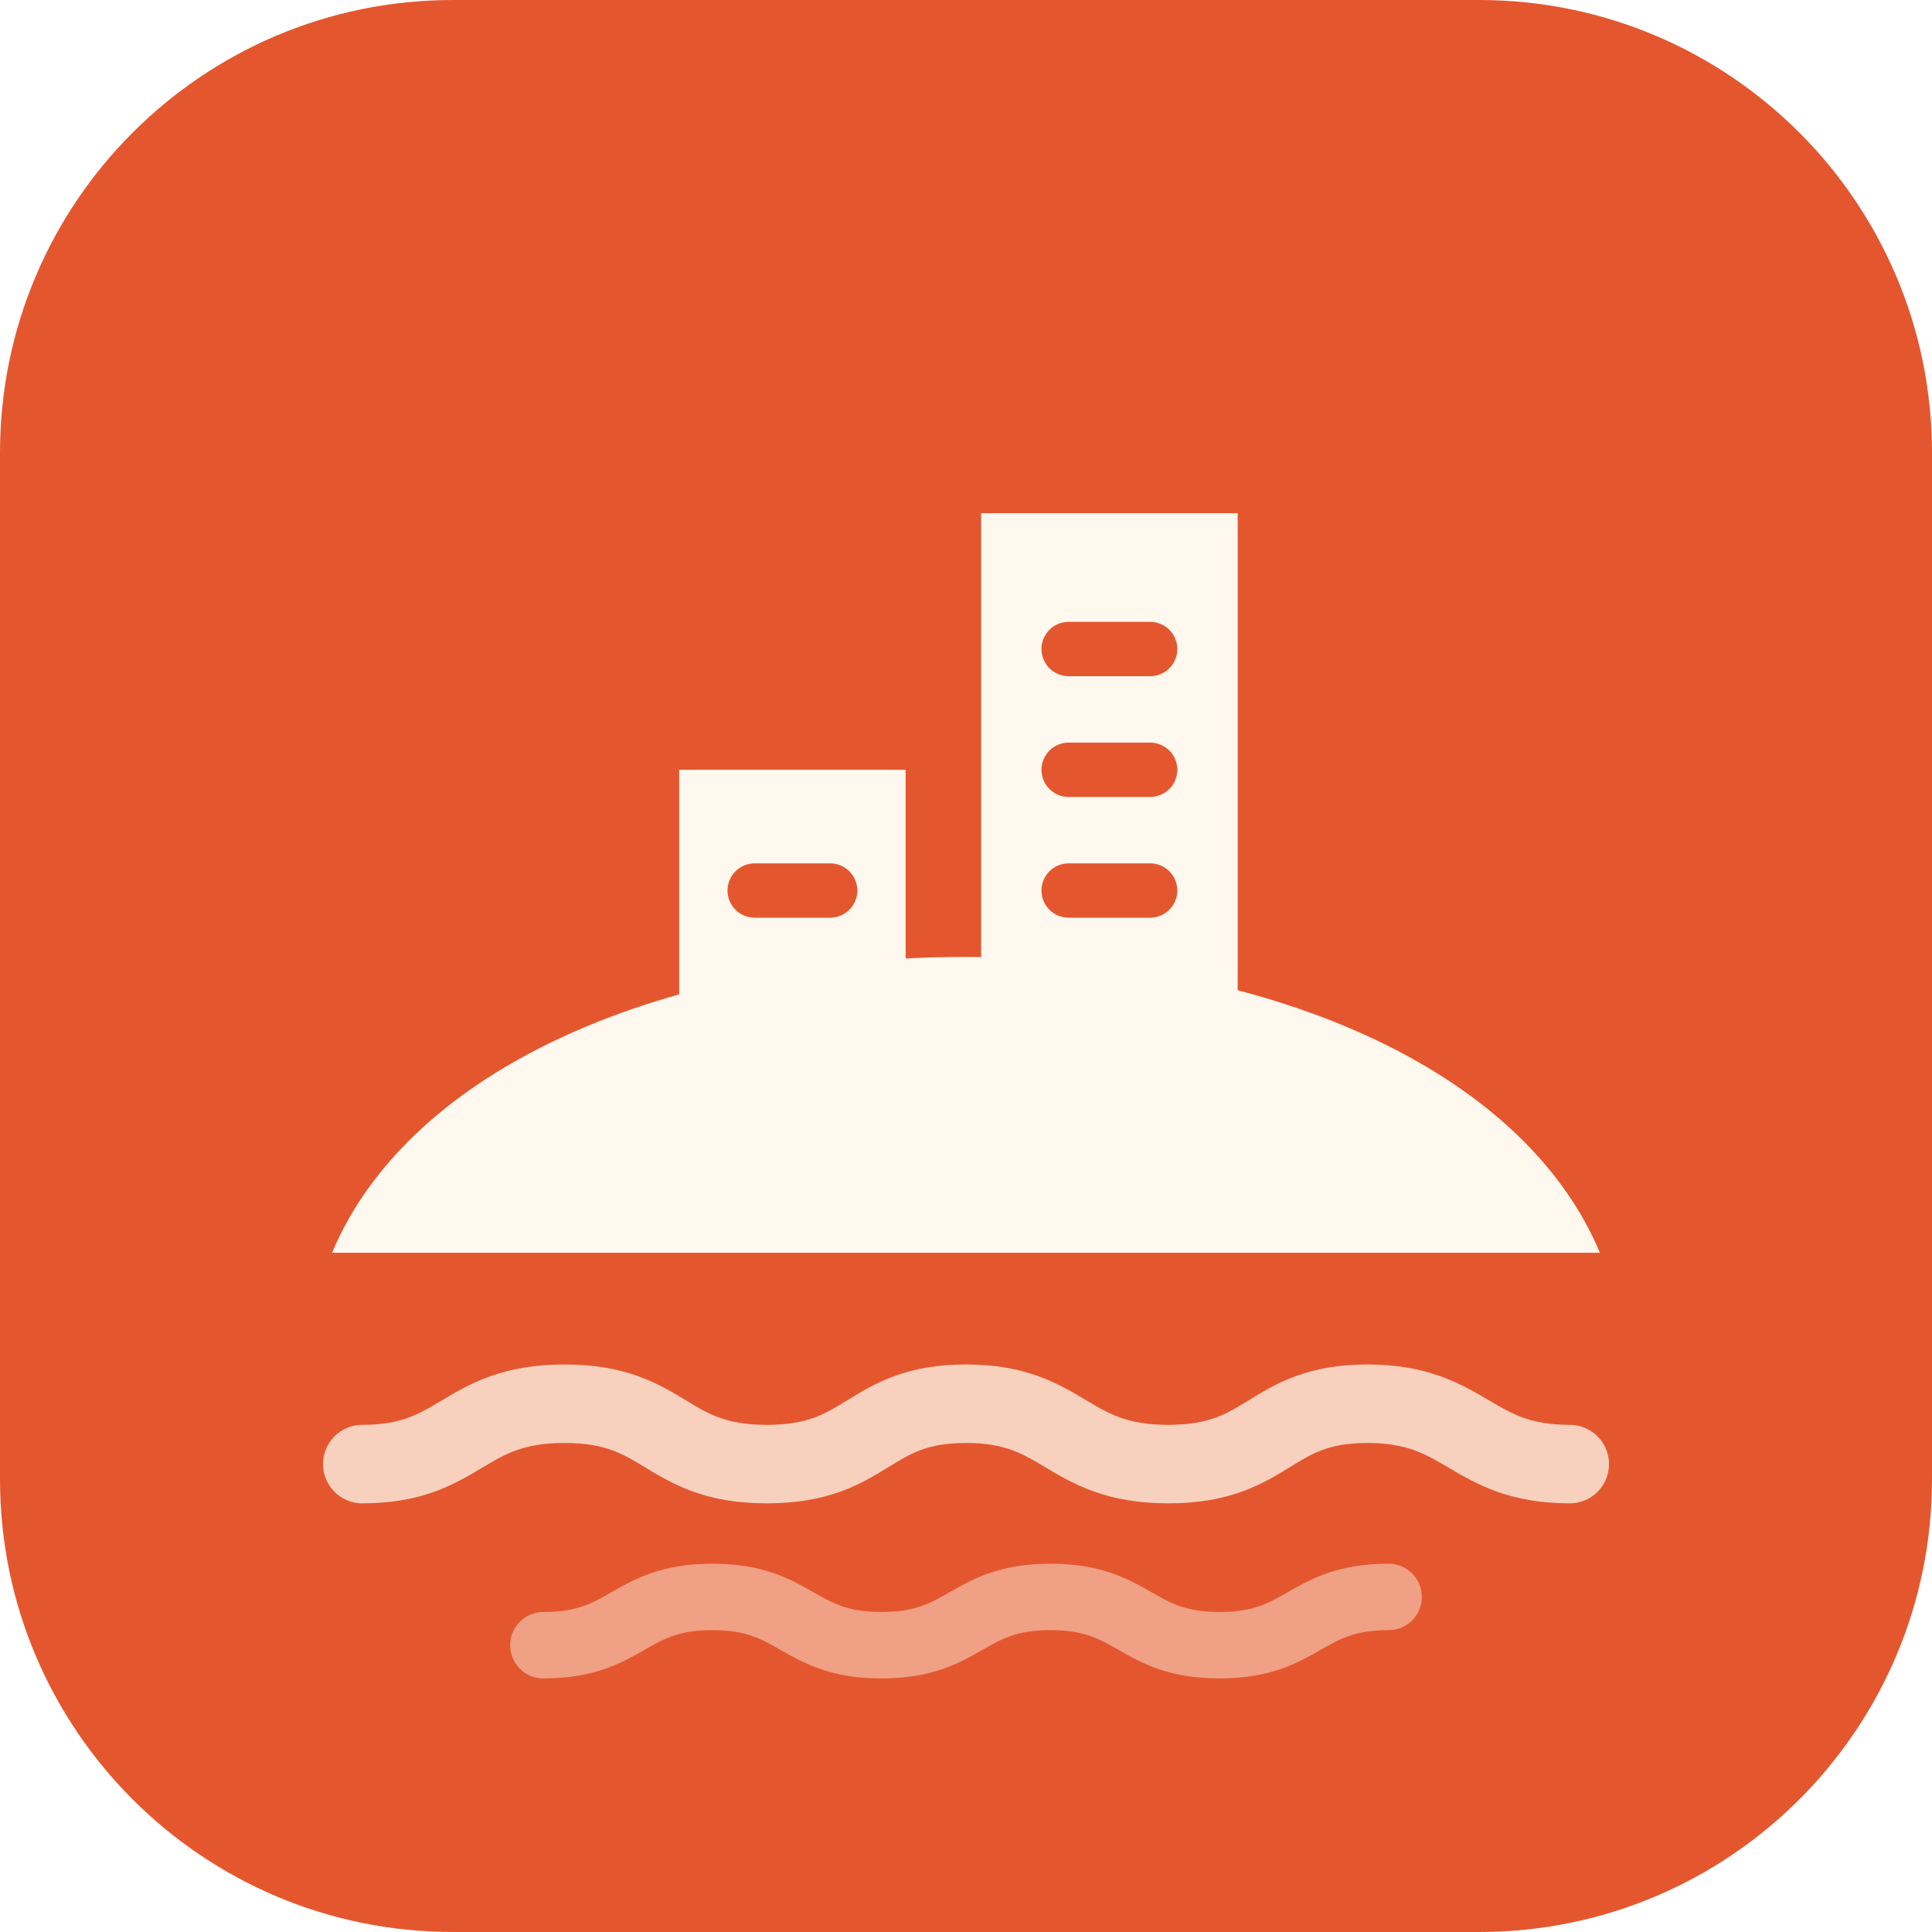
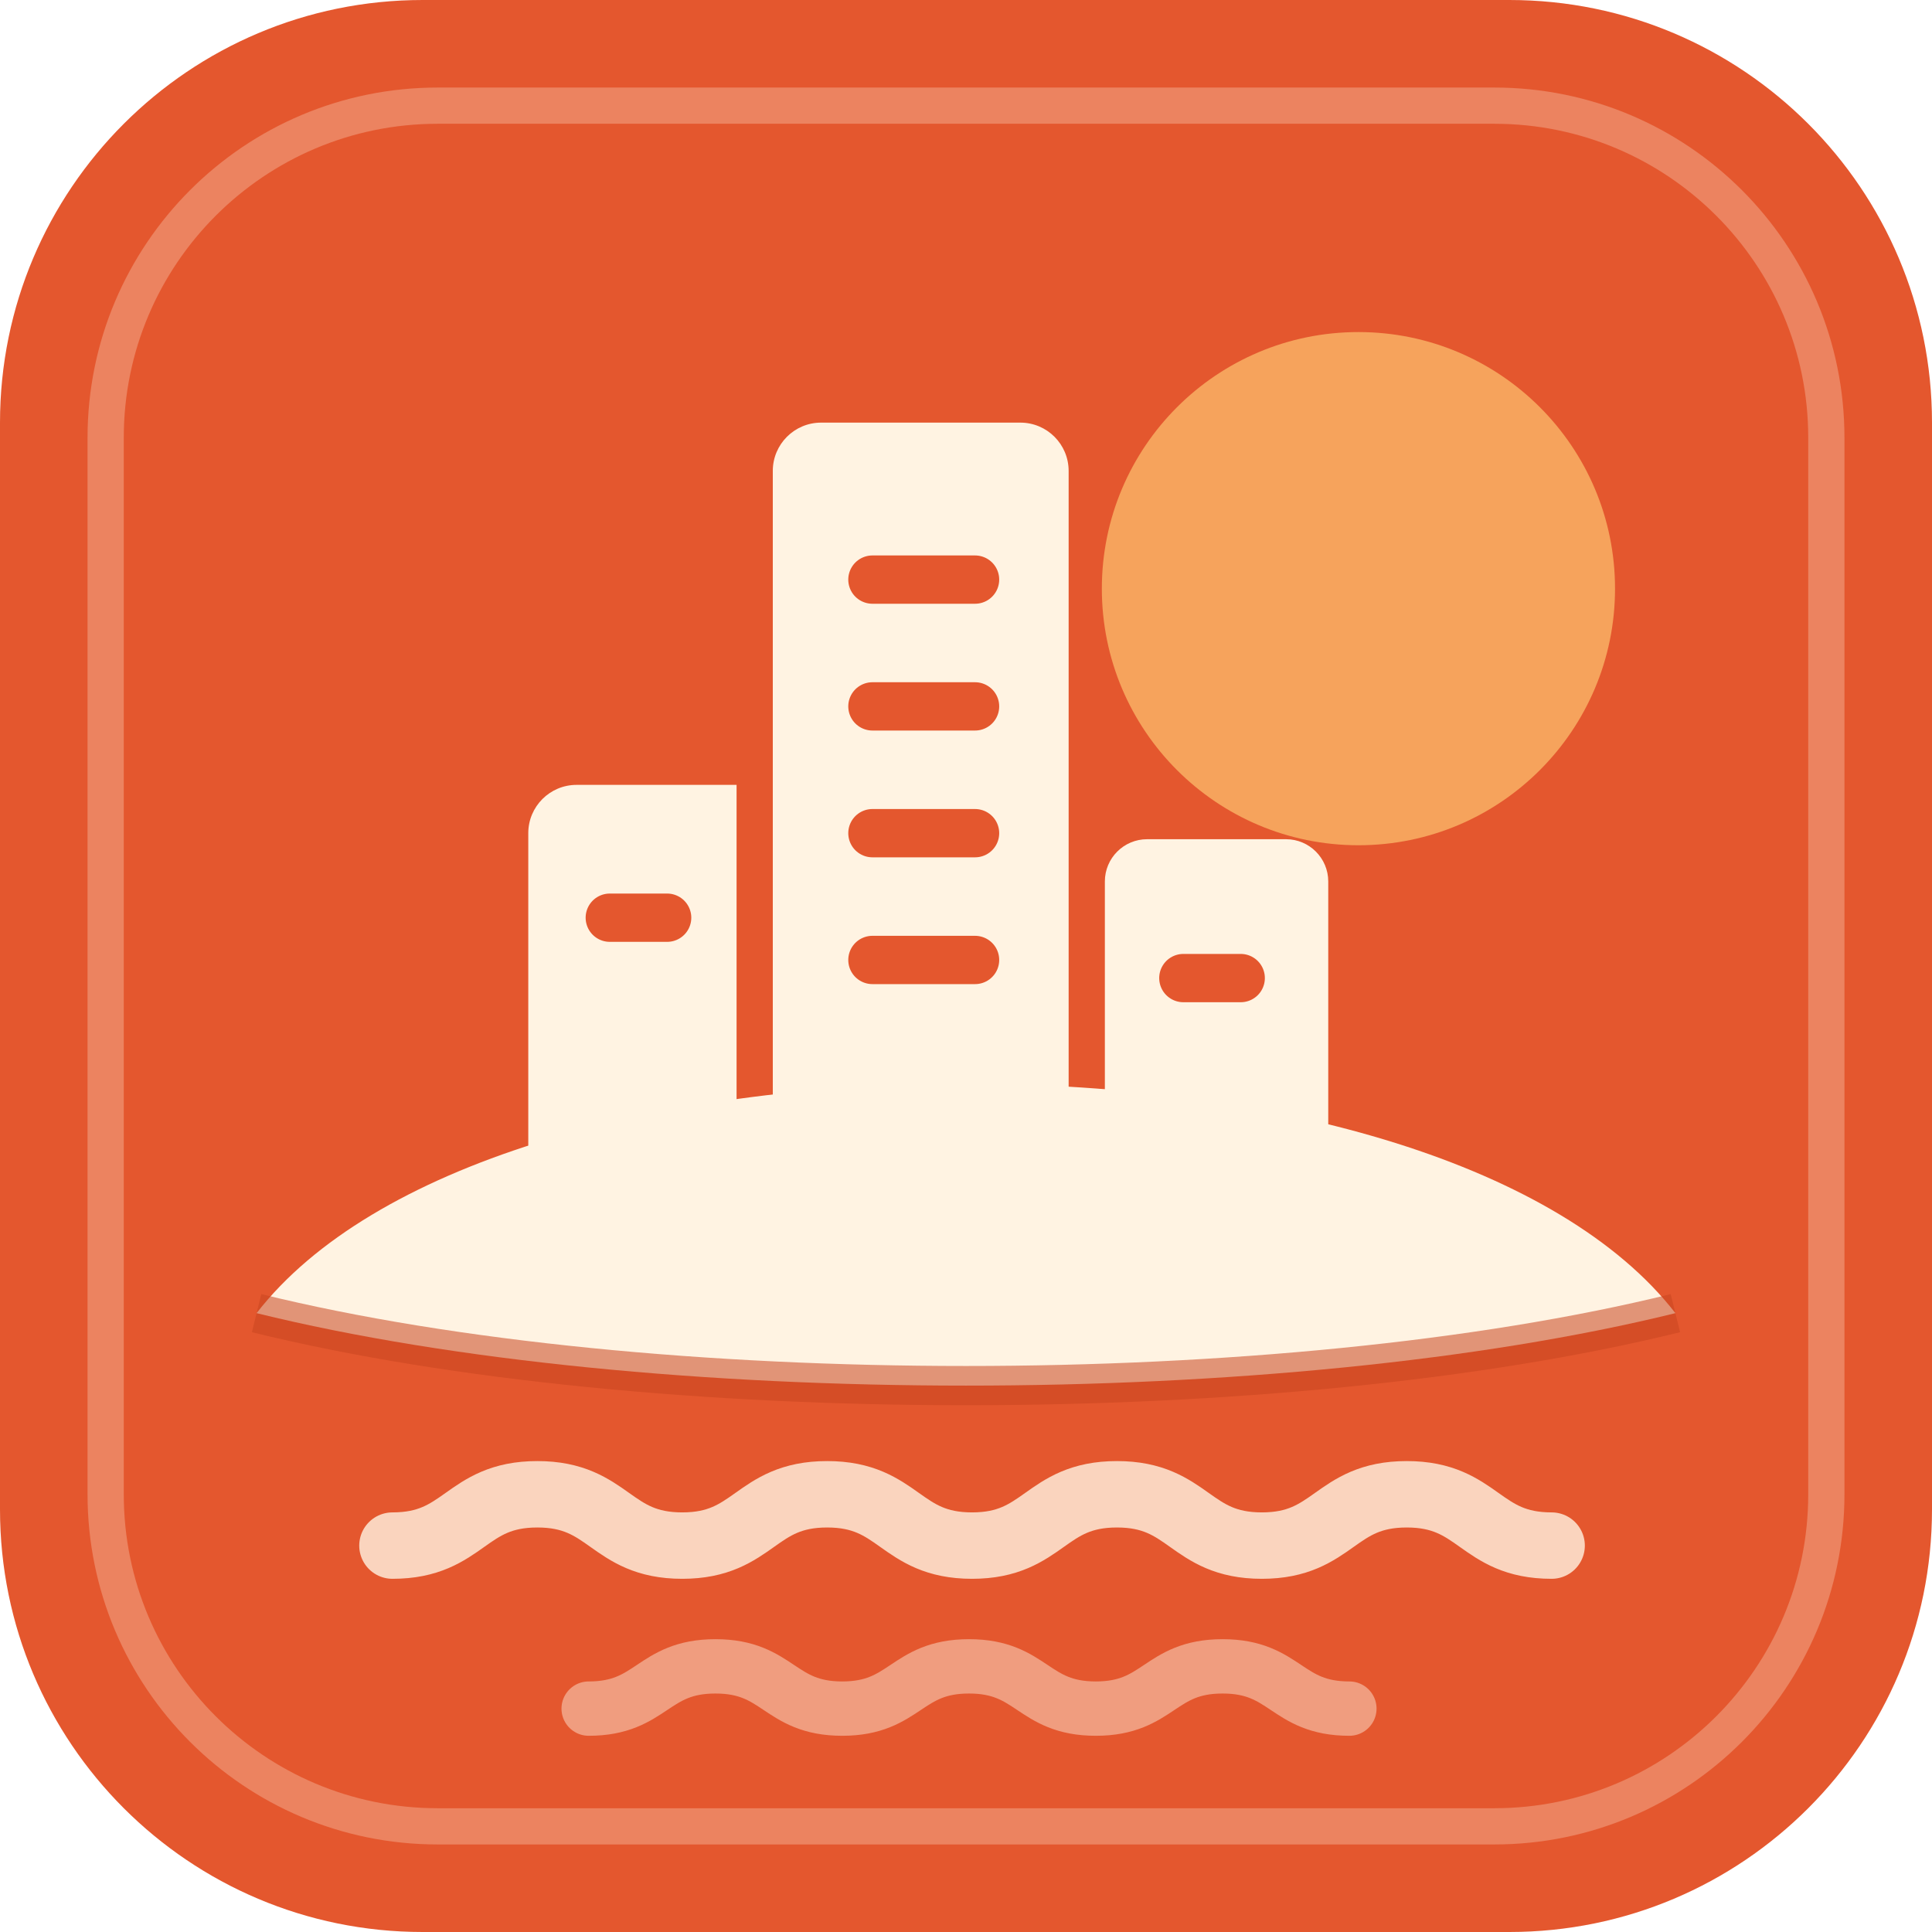
<svg xmlns="http://www.w3.org/2000/svg" viewBox="0 0 64 64">
-   <rect width="64" height="64" rx="15" fill="#e4572e" />
-   <path d="M11 41.5c2.6-6.2 11.2-9.8 21-9.8s18.4 3.6 21 9.8z" fill="#fff8ee" />
-   <path d="M22.5 34V25.5h7.5V34zM32.5 34V17h8.5v17z" fill="#fff8ee" />
-   <path d="M35.4 21.5h2.7M35.4 25.5h2.7M35.4 29.5h2.7M25 29.5h2.5" stroke="#e4572e" stroke-width="1.8" stroke-linecap="round" />
-   <path d="M12 48.5c3.3 0 3.3-2 6.7-2s3.3 2 6.7 2 3.3-2 6.6-2 3.3 2 6.7 2 3.3-2 6.6-2 3.4 2 6.7 2" fill="none" stroke="#fff8ee" stroke-width="2.6" stroke-linecap="round" opacity=".75" />
-   <path d="M18 54.5c2.8 0 2.8-1.6 5.6-1.6s2.8 1.6 5.6 1.6 2.8-1.6 5.6-1.6 2.8 1.6 5.6 1.6 2.8-1.6 5.6-1.6" fill="none" stroke="#fff8ee" stroke-width="2.2" stroke-linecap="round" opacity=".45" />
+   <rect width="64" height="64" rx="14" fill="#e4572e" />
+   <rect x="3.5" y="3.5" width="57" height="57" rx="11" fill="none" stroke="#fff3e2" stroke-opacity=".28" stroke-width="1.2" />
+   <circle cx="45" cy="19.5" r="8.5" fill="#f6a35c" />
+   <path d="M17.5 38V27.6a1.6 1.6 0 0 1 1.6-1.6h5.3V38z" fill="#fff3e2" />
+   <path d="M25.6 38V15.6a1.6 1.6 0 0 1 1.6-1.6h6.6a1.6 1.6 0 0 1 1.6 1.6V38z" fill="#fff3e2" />
+   <path d="M36.6 38v-8.8a1.4 1.4 0 0 1 1.4-1.4h4.6a1.4 1.4 0 0 1 1.4 1.4V38z" fill="#fff3e2" />
+   <path d="M28.9 19.2h3.4M28.9 23.4h3.4M28.9 27.6h3.4M28.9 31.8h3.4M20.2 30.4h1.9M39.2 32.4h1.9" stroke="#e4572e" stroke-width="1.6" stroke-linecap="round" />
+   <path d="M8.5 43.5c3.8-4.9 13.1-7.6 23.5-7.6s19.7 2.7 23.5 7.6c-6.5 1.6-15 2.4-23.5 2.4s-17-.8-23.5-2.4z" fill="#fff3e2" />
+   <path d="M8.5 43.5c6.5 1.6 15 2.4 23.5 2.4s17-.8 23.5-2.4" fill="none" stroke="#c9461f" stroke-width="1.3" stroke-opacity=".55" />
+   <path d="M13 51.2c2.4 0 2.4-1.7 4.8-1.7s2.4 1.7 4.8 1.7 2.4-1.7 4.8-1.7 2.4 1.7 4.8 1.7 2.4-1.7 4.8-1.7 2.4 1.7 4.8 1.7 2.4-1.7 4.8-1.7 2.4 1.7 4.8 1.7" fill="none" stroke="#fff3e2" stroke-width="2.2" stroke-linecap="round" stroke-opacity=".8" />
+   <path d="M19.5 56.6c2.1 0 2.1-1.4 4.2-1.4s2.1 1.4 4.2 1.4 2.1-1.4 4.2-1.4 2.1 1.4 4.2 1.4 2.1-1.4 4.2-1.4 2.1 1.4 4.2 1.4" fill="none" stroke="#fff3e2" stroke-width="1.8" stroke-linecap="round" stroke-opacity=".45" />
</svg>
